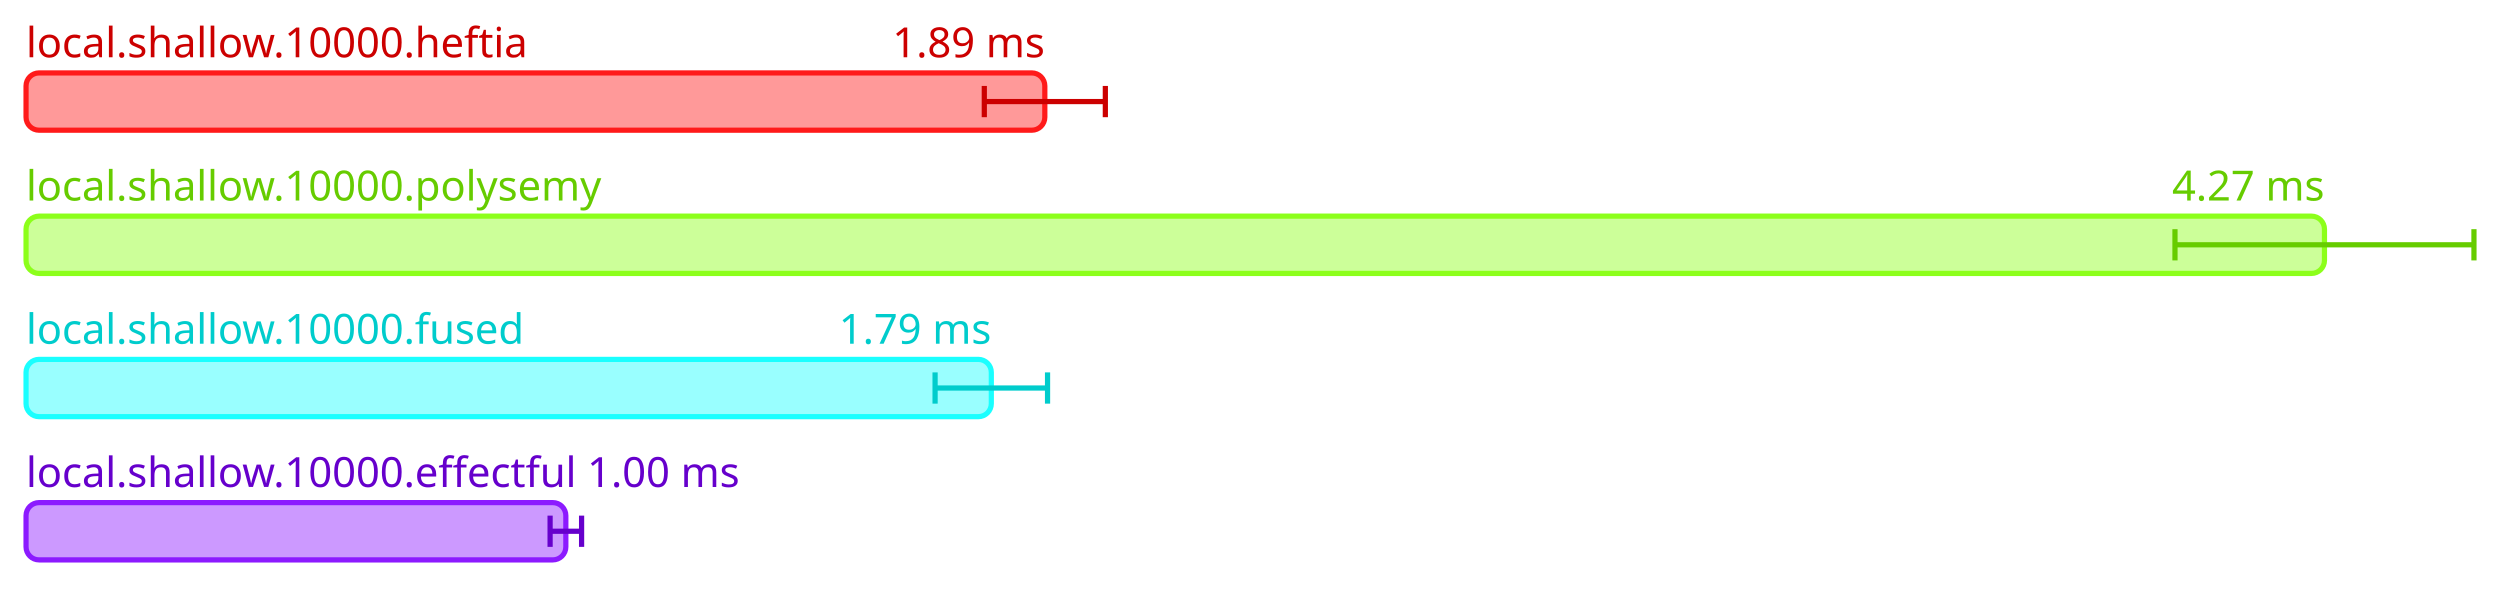
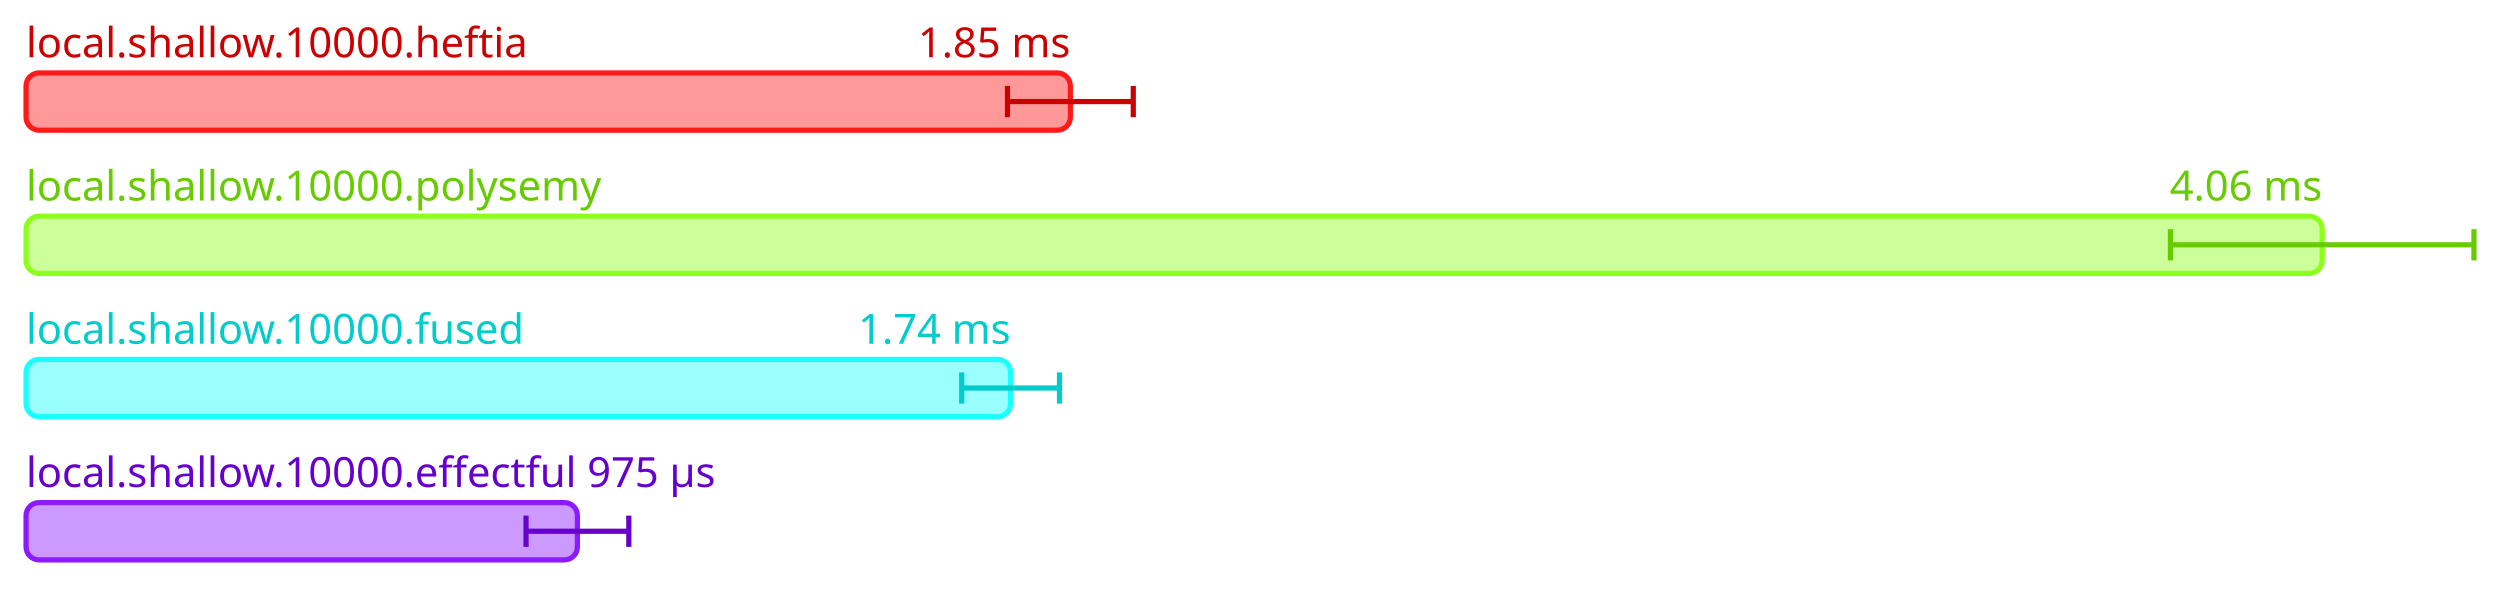
<svg xmlns="http://www.w3.org/2000/svg" height="227" width="960.0" font-size="16" font-family="sans-serif" stroke-width="2">
  <g transform="translate(10.0 0)">
    <g fill="hsl(0, 100%, 40%)">
      <text y="22">local.shallow.10000.heftia</text>
-       <text y="22" x="391.211" text-anchor="end">1.89 ms</text>
+       <text y="22" x="401.021" text-anchor="end">1.85 ms</text>
    </g>
    <g>
-       <rect y="28" rx="5" height="22" width="391.211" fill="hsl(0, 100%, 80%)" stroke="hsl(0, 100%, 55%)" />
+       <rect y="28" rx="5" height="22" width="401.021" fill="hsl(0, 100%, 80%)" stroke="hsl(0, 100%, 55%)" />
      <g stroke="hsl(0, 100%, 40%)">
-         <line x1="367.971" x2="414.451" y1="39" y2="39" />
-         <line x1="367.971" x2="367.971" y1="33" y2="45" />
-         <line x1="414.451" x2="414.451" y1="33" y2="45" />
+         <line x1="376.868" x2="425.175" y1="39" y2="39" />
+         <line x1="376.868" x2="376.868" y1="33" y2="45" />
+         <line x1="425.175" x2="425.175" y1="33" y2="45" />
      </g>
    </g>
    <g fill="hsl(90, 100%, 40%)">
      <text y="77">local.shallow.10000.polysemy</text>
-       <text y="77" x="882.596" text-anchor="end">4.27 ms</text>
+       <text y="77" x="881.723" text-anchor="end">4.06 ms</text>
    </g>
    <g>
-       <rect y="83" rx="5" height="22" width="882.596" fill="hsl(90, 100%, 80%)" stroke="hsl(90, 100%, 55%)" />
+       <rect y="83" rx="5" height="22" width="881.723" fill="hsl(90, 100%, 80%)" stroke="hsl(90, 100%, 55%)" />
      <g stroke="hsl(90, 100%, 40%)">
-         <line x1="825.191" x2="940.0" y1="94" y2="94" />
-         <line x1="825.191" x2="825.191" y1="88" y2="100" />
+         <line x1="823.446" x2="940.0" y1="94" y2="94" />
+         <line x1="823.446" x2="823.446" y1="88" y2="100" />
        <line x1="940.0" x2="940.0" y1="88" y2="100" />
      </g>
    </g>
    <g fill="hsl(180, 100%, 40%)">
      <text y="132">local.shallow.10000.fused</text>
-       <text y="132" x="370.664" text-anchor="end">1.79 ms</text>
+       <text y="132" x="378.07" text-anchor="end">1.74 ms</text>
    </g>
    <g>
-       <rect y="138" rx="5" height="22" width="370.664" fill="hsl(180, 100%, 80%)" stroke="hsl(180, 100%, 55%)" />
+       <rect y="138" rx="5" height="22" width="378.07" fill="hsl(180, 100%, 80%)" stroke="hsl(180, 100%, 55%)" />
      <g stroke="hsl(180, 100%, 40%)">
-         <line x1="349.07" x2="392.257" y1="149" y2="149" />
-         <line x1="349.07" x2="349.07" y1="143" y2="155" />
-         <line x1="392.257" x2="392.257" y1="143" y2="155" />
+         <line x1="359.298" x2="396.842" y1="149" y2="149" />
+         <line x1="359.298" x2="359.298" y1="143" y2="155" />
+         <line x1="396.842" x2="396.842" y1="143" y2="155" />
      </g>
    </g>
-     <text fill="hsl(270, 100%, 40%)" y="187">local.shallow.10000.effectful 1.00 ms</text>
+     <text fill="hsl(270, 100%, 40%)" y="187">local.shallow.10000.effectful 975  μs</text>
    <g>
-       <rect y="193" rx="5" height="22" width="207.283" fill="hsl(270, 100%, 80%)" stroke="hsl(270, 100%, 55%)" />
+       <rect y="193" rx="5" height="22" width="211.728" fill="hsl(270, 100%, 80%)" stroke="hsl(270, 100%, 55%)" />
      <g stroke="hsl(270, 100%, 40%)">
-         <line x1="201.238" x2="213.329" y1="204" y2="204" />
-         <line x1="201.238" x2="201.238" y1="198" y2="210" />
-         <line x1="213.329" x2="213.329" y1="198" y2="210" />
+         <line x1="191.994" x2="231.463" y1="204" y2="204" />
+         <line x1="191.994" x2="191.994" y1="198" y2="210" />
+         <line x1="231.463" x2="231.463" y1="198" y2="210" />
      </g>
    </g>
  </g>
</svg>
